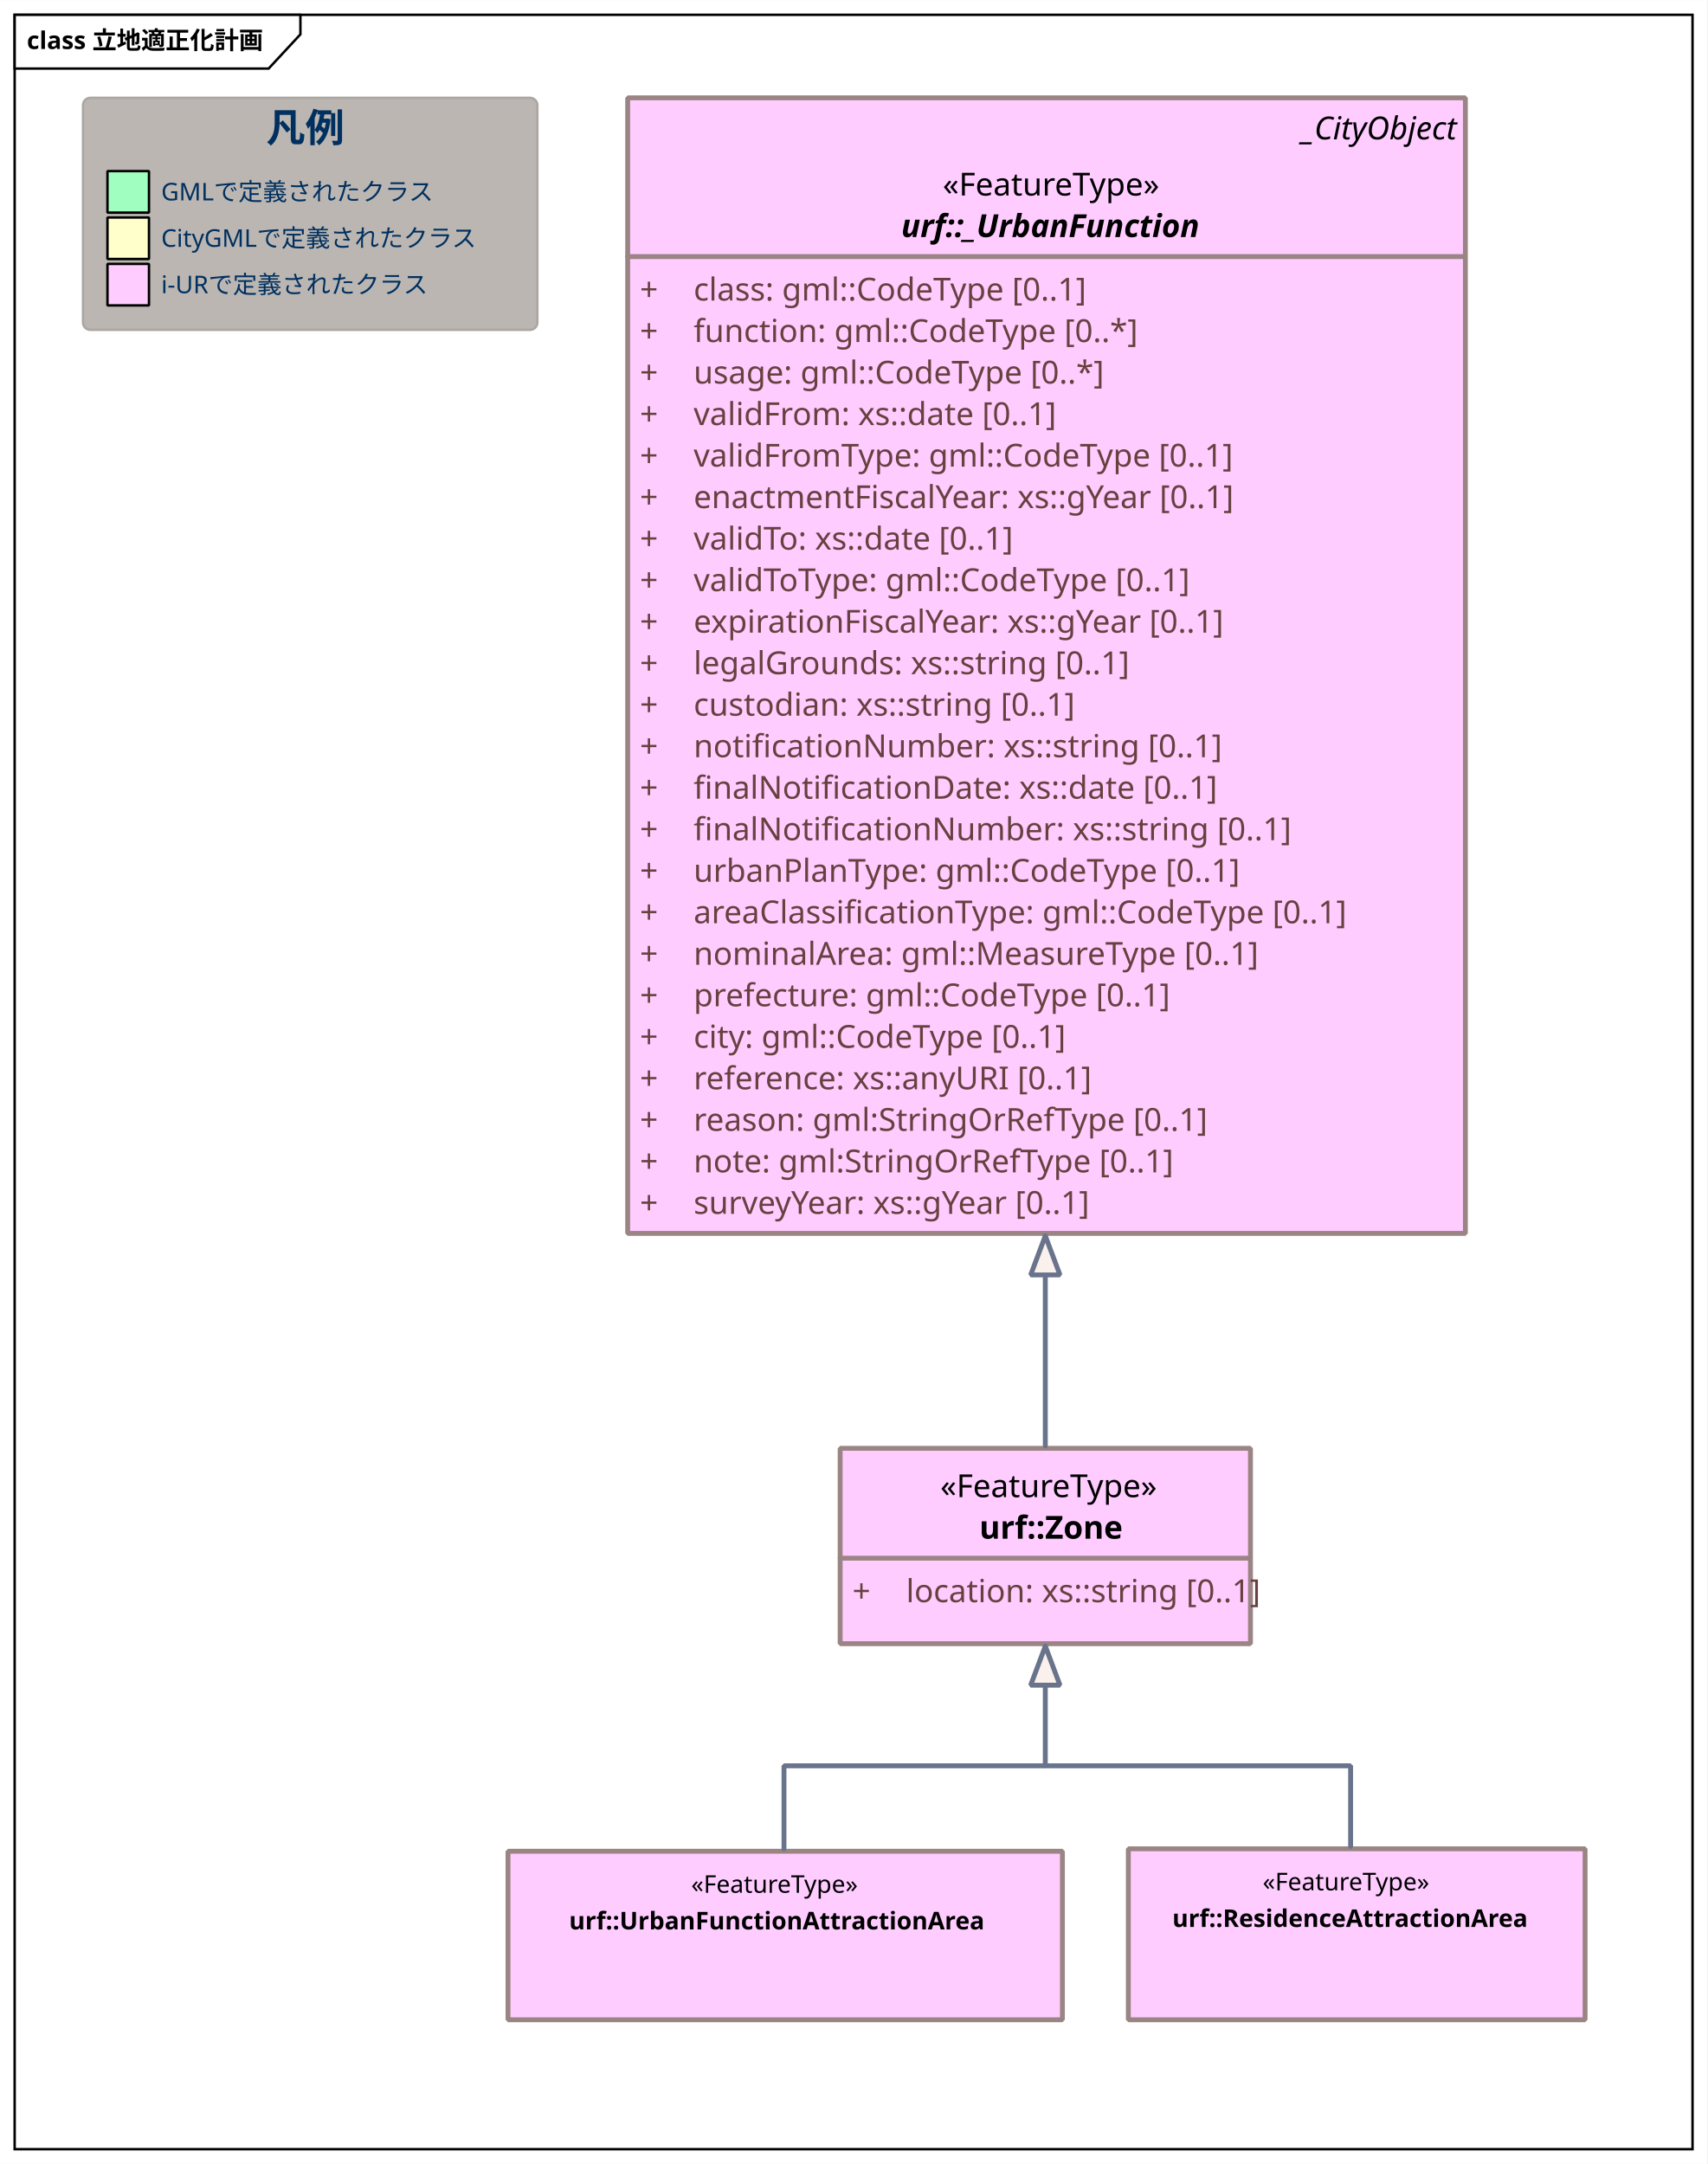
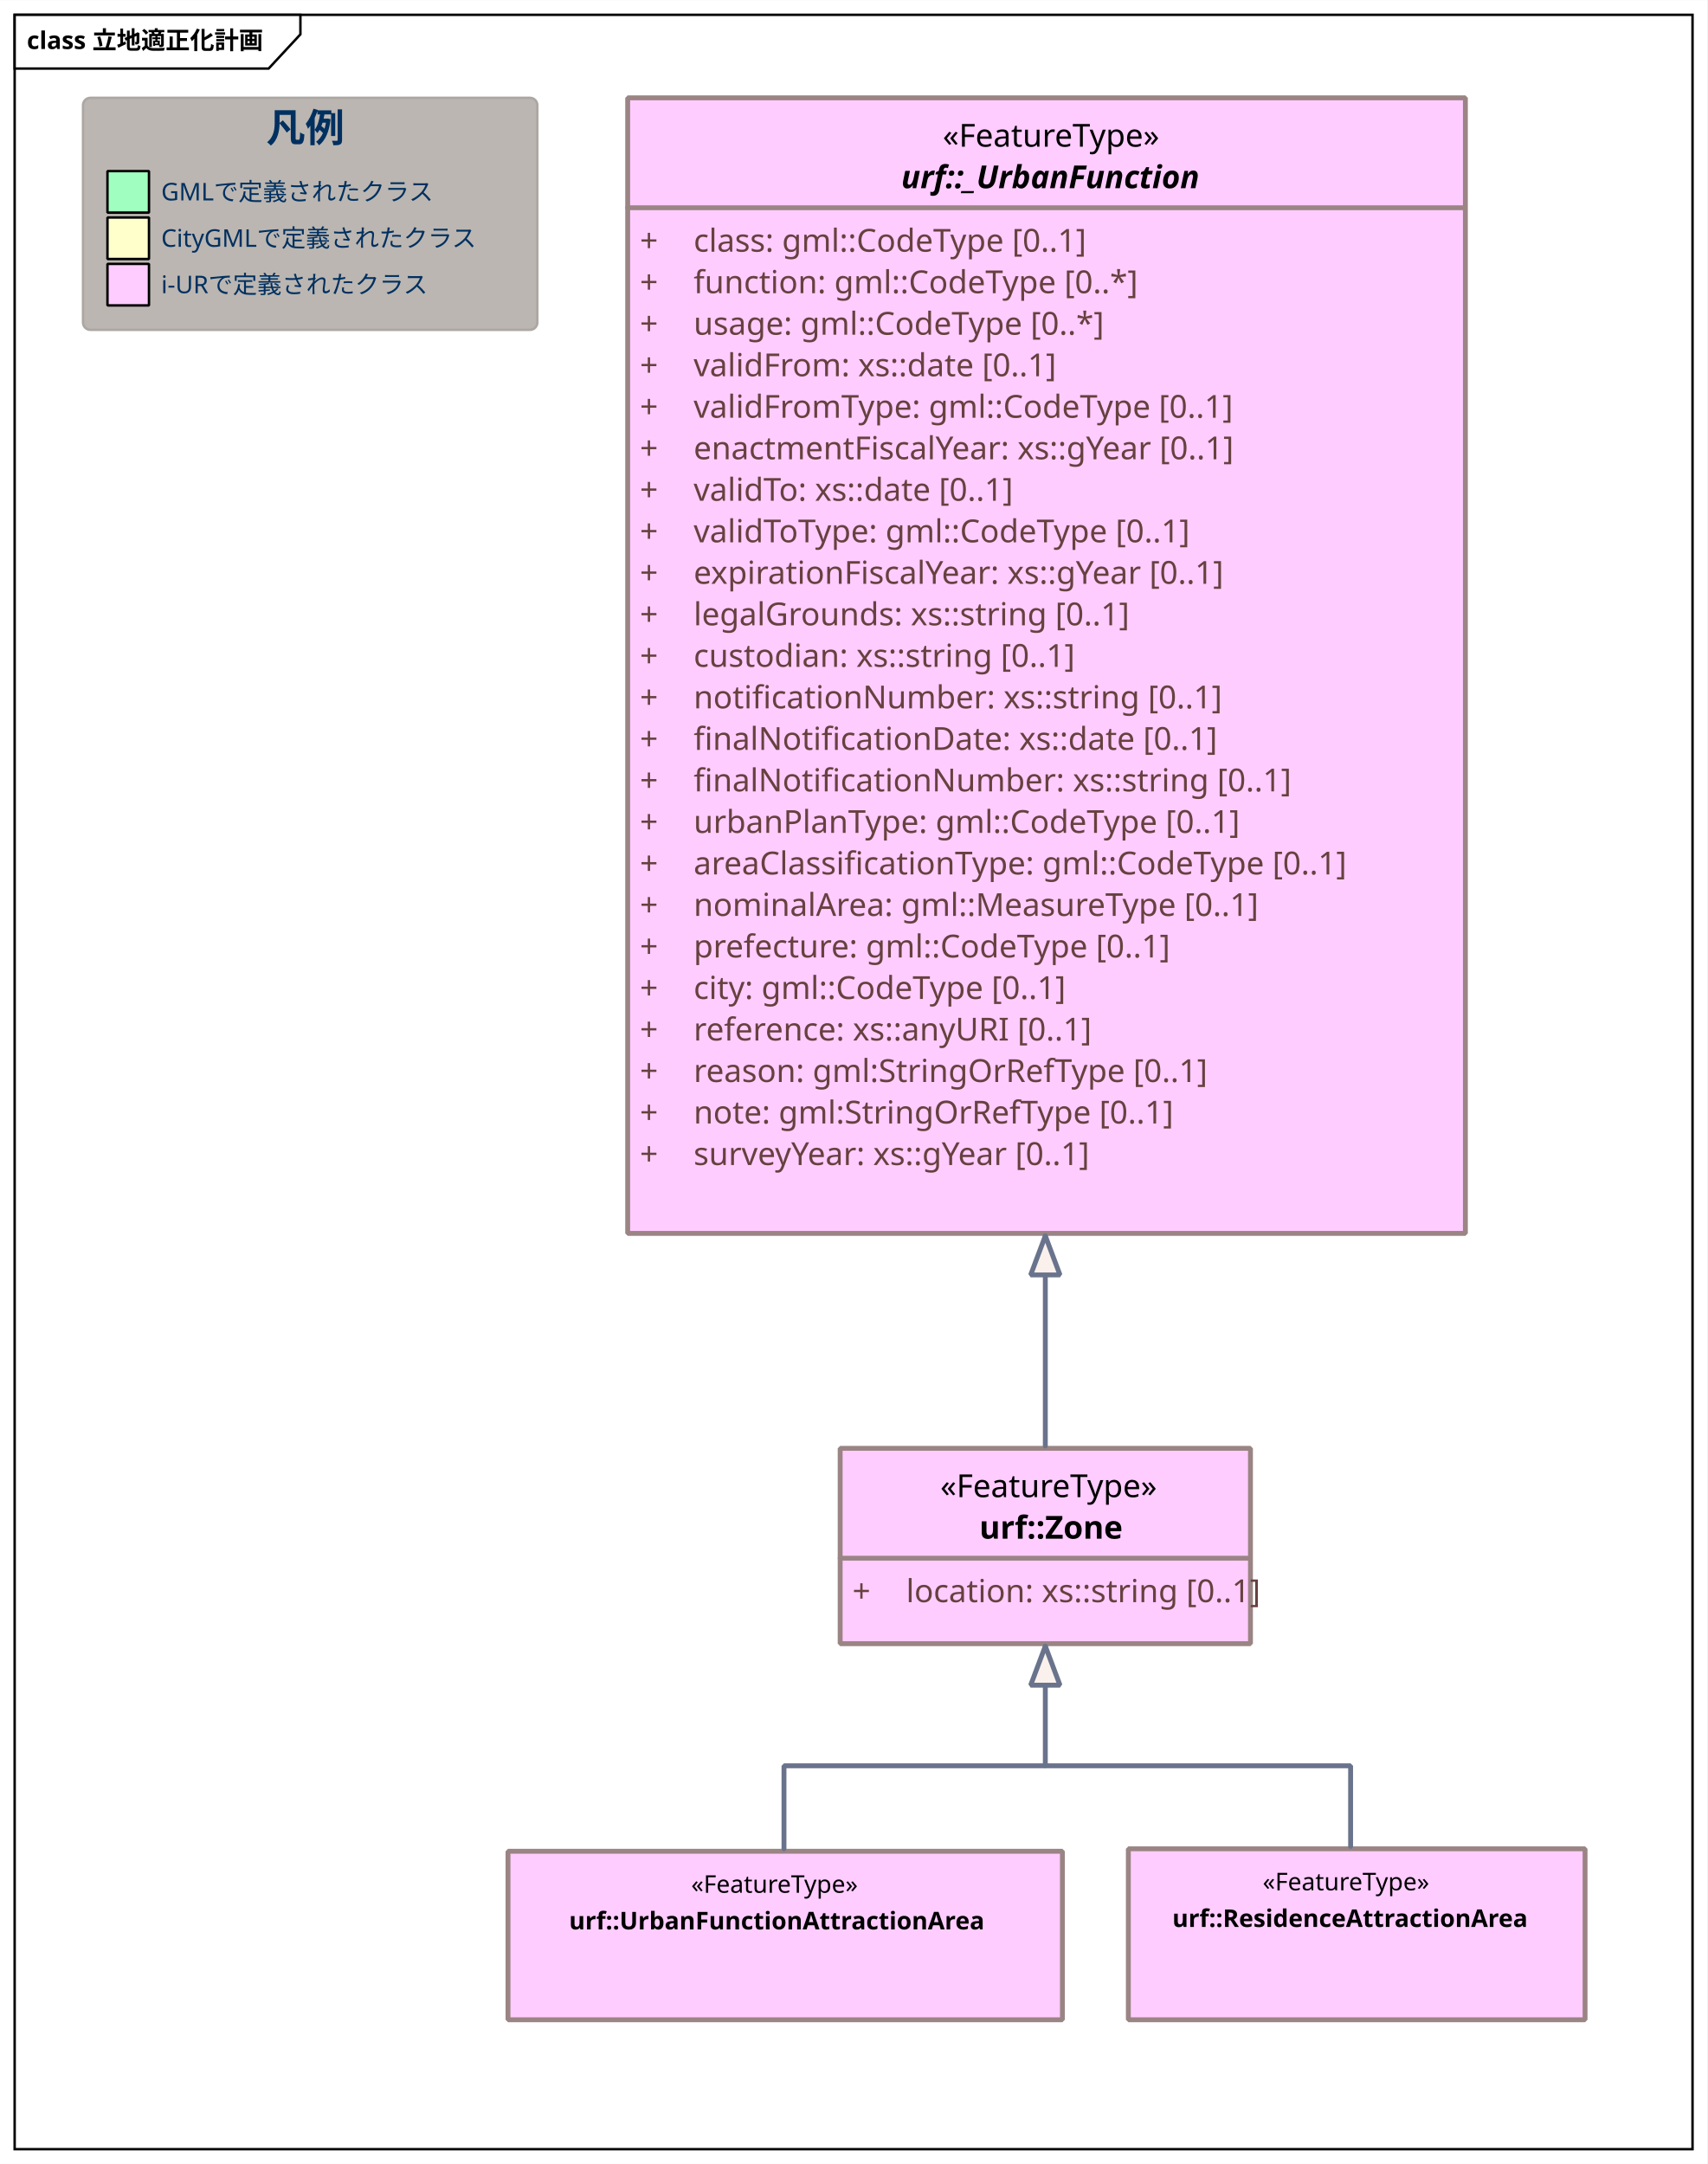
<svg xmlns="http://www.w3.org/2000/svg" width="18.49cm" height="23.44cm" viewBox="0 0 699 886">
  <g style="fill:#FFFFFF;fill-opacity:1.00;">
    <rect x="0" y="0" width="699" height="886" shape-rendering="auto" />
  </g>
  <g style="stroke-width:1;stroke-linecap:square;stroke-linejoin:miter; fill:#000000;fill-opacity:0.00; stroke:#000000; stroke-opacity:1.00">
    <path d="M 6 6 L 6 880 L 693 880 L 693 6 L 6 6" shape-rendering="auto" />
  </g>
  <g style="stroke-width:1;stroke-linecap:square;stroke-linejoin:miter; fill:#FFFFFF;fill-opacity:1.00; stroke:#000000; stroke-opacity:1.00">
    <polygon points="6 28 110 28 123 14 123 6 6 6 6 28" shape-rendering="auto" style="fill-rule:evenodd;" />
  </g>
  <g style="stroke-width:1;stroke-linecap:square;stroke-linejoin:miter; fill:#000000;fill-opacity:1.00; stroke:#000000; stroke-opacity:0.00">
    <text x="11.00" y="20.00" textLength="97" style="font-family:メイリオ; font-weight:700; font-style:normal; font-size:10px; fill:#000000;fill-opacity:1.00; stroke:#000000; stroke-opacity:0.00 stroke-width:0; white-space: pre;" xml:space="preserve" transform="rotate(-0.00 11.00 20.00)">class 立地適正化計画</text>
  </g>
  <g style="stroke-width:2;stroke-linecap:round;stroke-linejoin:bevel; fill:#FFCCFF;fill-opacity:1.00; stroke:#9A8484; stroke-opacity:1.00">
    <rect x="257" y="40" width="343" height="465" rx="0.00" shape-rendering="auto" />
  </g>
  <g style="stroke-width:1;stroke-linecap:round;stroke-linejoin:bevel; fill:#000000;fill-opacity:1.00; stroke:#000000; stroke-opacity:0.00">
-     <text x="533.00" y="57.00" textLength="64" style="font-family:Yu Gothic UI; font-weight:400; font-style:italic; font-size:13px; fill:#000000;fill-opacity:1.00; stroke:#000000; stroke-opacity:0.00 stroke-width:0; white-space: pre;" xml:space="preserve" transform="rotate(-0.00 533.00 57.00)">_CityObject</text>
-     <text x="386.00" y="80.00" textLength="85" style="font-family:Yu Gothic UI; font-weight:400; font-style:normal; font-size:13px; fill:#000000;fill-opacity:1.00; stroke:#000000; stroke-opacity:0.00 stroke-width:0; white-space: pre;" xml:space="preserve" transform="rotate(-0.00 386.00 80.00)">«FeatureType»</text>
-     <text x="369.00" y="97.00" textLength="118" style="font-family:Yu Gothic UI; font-weight:700; font-style:italic; font-size:13px; fill:#000000;fill-opacity:1.00; stroke:#000000; stroke-opacity:0.00 stroke-width:0; white-space: pre;" xml:space="preserve" transform="rotate(-0.00 369.00 97.00)">urf::_UrbanFunction</text>
+     <text x="386.00" y="60.00" textLength="85" style="font-family:Yu Gothic UI; font-weight:400; font-style:normal; font-size:13px; fill:#000000;fill-opacity:1.00; stroke:#000000; stroke-opacity:0.00 stroke-width:0; white-space: pre;" xml:space="preserve" transform="rotate(-0.00 386.00 60.00)">«FeatureType»</text>
+     <text x="369.00" y="77.00" textLength="118" style="font-family:Yu Gothic UI; font-weight:700; font-style:italic; font-size:13px; fill:#000000;fill-opacity:1.00; stroke:#000000; stroke-opacity:0.00 stroke-width:0; white-space: pre;" xml:space="preserve" transform="rotate(-0.00 369.00 77.00)">urf::_UrbanFunction</text>
  </g>
  <g style="stroke-width:2;stroke-linecap:round;stroke-linejoin:bevel; fill:#000000;fill-opacity:0.00; stroke:#9A8484; stroke-opacity:1.00">
-     <path d="M 257 105 L 599 105" shape-rendering="auto" />
+     <path d="M 257 85 L 599 85" shape-rendering="auto" />
  </g>
  <g style="stroke-width:1;stroke-linecap:round;stroke-linejoin:bevel; fill:#66413F;fill-opacity:1.00; stroke:#000000; stroke-opacity:0.00">
-     <text x="262.00" y="123.00" textLength="13" style="font-family:Yu Gothic UI; font-weight:400; font-style:normal; font-size:13px; fill:#66413F;fill-opacity:1.00; stroke:#000000; stroke-opacity:0.00 stroke-width:0; white-space: pre;" xml:space="preserve" transform="rotate(-0.00 262.00 123.00)">+ </text>
-     <text x="284.00" y="123.00" textLength="154" style="font-family:Yu Gothic UI; font-weight:400; font-style:normal; font-size:13px; fill:#66413F;fill-opacity:1.00; stroke:#000000; stroke-opacity:0.00 stroke-width:0; white-space: pre;" xml:space="preserve" transform="rotate(-0.00 284.00 123.00)">class: gml::CodeType [0..1]</text>
-     <text x="262.00" y="140.00" textLength="13" style="font-family:Yu Gothic UI; font-weight:400; font-style:normal; font-size:13px; fill:#66413F;fill-opacity:1.00; stroke:#000000; stroke-opacity:0.00 stroke-width:0; white-space: pre;" xml:space="preserve" transform="rotate(-0.00 262.00 140.00)">+ </text>
-     <text x="284.00" y="140.00" textLength="170" style="font-family:Yu Gothic UI; font-weight:400; font-style:normal; font-size:13px; fill:#66413F;fill-opacity:1.00; stroke:#000000; stroke-opacity:0.00 stroke-width:0; white-space: pre;" xml:space="preserve" transform="rotate(-0.00 284.00 140.00)">function: gml::CodeType [0..*]</text>
-     <text x="262.00" y="157.00" textLength="13" style="font-family:Yu Gothic UI; font-weight:400; font-style:normal; font-size:13px; fill:#66413F;fill-opacity:1.00; stroke:#000000; stroke-opacity:0.00 stroke-width:0; white-space: pre;" xml:space="preserve" transform="rotate(-0.00 262.00 157.00)">+ </text>
-     <text x="284.00" y="157.00" textLength="159" style="font-family:Yu Gothic UI; font-weight:400; font-style:normal; font-size:13px; fill:#66413F;fill-opacity:1.00; stroke:#000000; stroke-opacity:0.00 stroke-width:0; white-space: pre;" xml:space="preserve" transform="rotate(-0.00 284.00 157.00)">usage: gml::CodeType [0..*]</text>
-     <text x="262.00" y="174.00" textLength="13" style="font-family:Yu Gothic UI; font-weight:400; font-style:normal; font-size:13px; fill:#66413F;fill-opacity:1.00; stroke:#000000; stroke-opacity:0.00 stroke-width:0; white-space: pre;" xml:space="preserve" transform="rotate(-0.00 262.00 174.00)">+ </text>
-     <text x="284.00" y="174.00" textLength="140" style="font-family:Yu Gothic UI; font-weight:400; font-style:normal; font-size:13px; fill:#66413F;fill-opacity:1.00; stroke:#000000; stroke-opacity:0.00 stroke-width:0; white-space: pre;" xml:space="preserve" transform="rotate(-0.00 284.00 174.00)">validFrom: xs::date [0..1]</text>
-     <text x="262.00" y="191.00" textLength="13" style="font-family:Yu Gothic UI; font-weight:400; font-style:normal; font-size:13px; fill:#66413F;fill-opacity:1.00; stroke:#000000; stroke-opacity:0.00 stroke-width:0; white-space: pre;" xml:space="preserve" transform="rotate(-0.00 262.00 191.00)">+ </text>
-     <text x="284.00" y="191.00" textLength="211" style="font-family:Yu Gothic UI; font-weight:400; font-style:normal; font-size:13px; fill:#66413F;fill-opacity:1.00; stroke:#000000; stroke-opacity:0.00 stroke-width:0; white-space: pre;" xml:space="preserve" transform="rotate(-0.00 284.00 191.00)">validFromType: gml::CodeType [0..1]</text>
-     <text x="262.00" y="208.00" textLength="13" style="font-family:Yu Gothic UI; font-weight:400; font-style:normal; font-size:13px; fill:#66413F;fill-opacity:1.00; stroke:#000000; stroke-opacity:0.00 stroke-width:0; white-space: pre;" xml:space="preserve" transform="rotate(-0.00 262.00 208.00)">+ </text>
-     <text x="284.00" y="208.00" textLength="208" style="font-family:Yu Gothic UI; font-weight:400; font-style:normal; font-size:13px; fill:#66413F;fill-opacity:1.00; stroke:#000000; stroke-opacity:0.00 stroke-width:0; white-space: pre;" xml:space="preserve" transform="rotate(-0.00 284.00 208.00)">enactmentFiscalYear: xs::gYear [0..1]</text>
-     <text x="262.00" y="225.00" textLength="13" style="font-family:Yu Gothic UI; font-weight:400; font-style:normal; font-size:13px; fill:#66413F;fill-opacity:1.00; stroke:#000000; stroke-opacity:0.00 stroke-width:0; white-space: pre;" xml:space="preserve" transform="rotate(-0.00 262.00 225.00)">+ </text>
-     <text x="284.00" y="225.00" textLength="125" style="font-family:Yu Gothic UI; font-weight:400; font-style:normal; font-size:13px; fill:#66413F;fill-opacity:1.00; stroke:#000000; stroke-opacity:0.00 stroke-width:0; white-space: pre;" xml:space="preserve" transform="rotate(-0.00 284.00 225.00)">validTo: xs::date [0..1]</text>
-     <text x="262.00" y="242.00" textLength="13" style="font-family:Yu Gothic UI; font-weight:400; font-style:normal; font-size:13px; fill:#66413F;fill-opacity:1.00; stroke:#000000; stroke-opacity:0.00 stroke-width:0; white-space: pre;" xml:space="preserve" transform="rotate(-0.00 262.00 242.00)">+ </text>
-     <text x="284.00" y="242.00" textLength="196" style="font-family:Yu Gothic UI; font-weight:400; font-style:normal; font-size:13px; fill:#66413F;fill-opacity:1.00; stroke:#000000; stroke-opacity:0.00 stroke-width:0; white-space: pre;" xml:space="preserve" transform="rotate(-0.00 284.00 242.00)">validToType: gml::CodeType [0..1]</text>
-     <text x="262.00" y="259.00" textLength="13" style="font-family:Yu Gothic UI; font-weight:400; font-style:normal; font-size:13px; fill:#66413F;fill-opacity:1.00; stroke:#000000; stroke-opacity:0.00 stroke-width:0; white-space: pre;" xml:space="preserve" transform="rotate(-0.00 262.00 259.00)">+ </text>
-     <text x="284.00" y="259.00" textLength="206" style="font-family:Yu Gothic UI; font-weight:400; font-style:normal; font-size:13px; fill:#66413F;fill-opacity:1.00; stroke:#000000; stroke-opacity:0.00 stroke-width:0; white-space: pre;" xml:space="preserve" transform="rotate(-0.00 284.00 259.00)">expirationFiscalYear: xs::gYear [0..1]</text>
-     <text x="262.00" y="276.00" textLength="13" style="font-family:Yu Gothic UI; font-weight:400; font-style:normal; font-size:13px; fill:#66413F;fill-opacity:1.00; stroke:#000000; stroke-opacity:0.00 stroke-width:0; white-space: pre;" xml:space="preserve" transform="rotate(-0.00 262.00 276.00)">+ </text>
-     <text x="284.00" y="276.00" textLength="168" style="font-family:Yu Gothic UI; font-weight:400; font-style:normal; font-size:13px; fill:#66413F;fill-opacity:1.00; stroke:#000000; stroke-opacity:0.00 stroke-width:0; white-space: pre;" xml:space="preserve" transform="rotate(-0.00 284.00 276.00)">legalGrounds: xs::string [0..1]</text>
-     <text x="262.00" y="293.00" textLength="13" style="font-family:Yu Gothic UI; font-weight:400; font-style:normal; font-size:13px; fill:#66413F;fill-opacity:1.00; stroke:#000000; stroke-opacity:0.00 stroke-width:0; white-space: pre;" xml:space="preserve" transform="rotate(-0.00 262.00 293.00)">+ </text>
-     <text x="284.00" y="293.00" textLength="146" style="font-family:Yu Gothic UI; font-weight:400; font-style:normal; font-size:13px; fill:#66413F;fill-opacity:1.00; stroke:#000000; stroke-opacity:0.00 stroke-width:0; white-space: pre;" xml:space="preserve" transform="rotate(-0.00 284.00 293.00)">custodian: xs::string [0..1]</text>
-     <text x="262.00" y="310.00" textLength="13" style="font-family:Yu Gothic UI; font-weight:400; font-style:normal; font-size:13px; fill:#66413F;fill-opacity:1.00; stroke:#000000; stroke-opacity:0.00 stroke-width:0; white-space: pre;" xml:space="preserve" transform="rotate(-0.00 262.00 310.00)">+ </text>
-     <text x="284.00" y="310.00" textLength="202" style="font-family:Yu Gothic UI; font-weight:400; font-style:normal; font-size:13px; fill:#66413F;fill-opacity:1.00; stroke:#000000; stroke-opacity:0.00 stroke-width:0; white-space: pre;" xml:space="preserve" transform="rotate(-0.00 284.00 310.00)">notificationNumber: xs::string [0..1]</text>
-     <text x="262.00" y="327.00" textLength="13" style="font-family:Yu Gothic UI; font-weight:400; font-style:normal; font-size:13px; fill:#66413F;fill-opacity:1.00; stroke:#000000; stroke-opacity:0.00 stroke-width:0; white-space: pre;" xml:space="preserve" transform="rotate(-0.00 262.00 327.00)">+ </text>
-     <text x="284.00" y="327.00" textLength="201" style="font-family:Yu Gothic UI; font-weight:400; font-style:normal; font-size:13px; fill:#66413F;fill-opacity:1.00; stroke:#000000; stroke-opacity:0.00 stroke-width:0; white-space: pre;" xml:space="preserve" transform="rotate(-0.00 284.00 327.00)">finalNotificationDate: xs::date [0..1]</text>
-     <text x="262.00" y="344.00" textLength="13" style="font-family:Yu Gothic UI; font-weight:400; font-style:normal; font-size:13px; fill:#66413F;fill-opacity:1.00; stroke:#000000; stroke-opacity:0.00 stroke-width:0; white-space: pre;" xml:space="preserve" transform="rotate(-0.00 262.00 344.00)">+ </text>
-     <text x="284.00" y="344.00" textLength="229" style="font-family:Yu Gothic UI; font-weight:400; font-style:normal; font-size:13px; fill:#66413F;fill-opacity:1.00; stroke:#000000; stroke-opacity:0.00 stroke-width:0; white-space: pre;" xml:space="preserve" transform="rotate(-0.00 284.00 344.00)">finalNotificationNumber: xs::string [0..1]</text>
-     <text x="262.00" y="361.00" textLength="13" style="font-family:Yu Gothic UI; font-weight:400; font-style:normal; font-size:13px; fill:#66413F;fill-opacity:1.00; stroke:#000000; stroke-opacity:0.00 stroke-width:0; white-space: pre;" xml:space="preserve" transform="rotate(-0.00 262.00 361.00)">+ </text>
-     <text x="284.00" y="361.00" textLength="212" style="font-family:Yu Gothic UI; font-weight:400; font-style:normal; font-size:13px; fill:#66413F;fill-opacity:1.00; stroke:#000000; stroke-opacity:0.00 stroke-width:0; white-space: pre;" xml:space="preserve" transform="rotate(-0.00 284.00 361.00)">urbanPlanType: gml::CodeType [0..1]</text>
-     <text x="262.00" y="378.00" textLength="13" style="font-family:Yu Gothic UI; font-weight:400; font-style:normal; font-size:13px; fill:#66413F;fill-opacity:1.00; stroke:#000000; stroke-opacity:0.00 stroke-width:0; white-space: pre;" xml:space="preserve" transform="rotate(-0.00 262.00 378.00)">+ </text>
-     <text x="284.00" y="378.00" textLength="255" style="font-family:Yu Gothic UI; font-weight:400; font-style:normal; font-size:13px; fill:#66413F;fill-opacity:1.00; stroke:#000000; stroke-opacity:0.00 stroke-width:0; white-space: pre;" xml:space="preserve" transform="rotate(-0.00 284.00 378.00)">areaClassificationType: gml::CodeType [0..1]</text>
-     <text x="262.00" y="395.00" textLength="13" style="font-family:Yu Gothic UI; font-weight:400; font-style:normal; font-size:13px; fill:#66413F;fill-opacity:1.00; stroke:#000000; stroke-opacity:0.00 stroke-width:0; white-space: pre;" xml:space="preserve" transform="rotate(-0.00 262.00 395.00)">+ </text>
-     <text x="284.00" y="395.00" textLength="219" style="font-family:Yu Gothic UI; font-weight:400; font-style:normal; font-size:13px; fill:#66413F;fill-opacity:1.00; stroke:#000000; stroke-opacity:0.00 stroke-width:0; white-space: pre;" xml:space="preserve" transform="rotate(-0.00 284.00 395.00)">nominalArea: gml::MeasureType [0..1]</text>
-     <text x="262.00" y="412.00" textLength="13" style="font-family:Yu Gothic UI; font-weight:400; font-style:normal; font-size:13px; fill:#66413F;fill-opacity:1.00; stroke:#000000; stroke-opacity:0.00 stroke-width:0; white-space: pre;" xml:space="preserve" transform="rotate(-0.00 262.00 412.00)">+ </text>
-     <text x="284.00" y="412.00" textLength="186" style="font-family:Yu Gothic UI; font-weight:400; font-style:normal; font-size:13px; fill:#66413F;fill-opacity:1.00; stroke:#000000; stroke-opacity:0.00 stroke-width:0; white-space: pre;" xml:space="preserve" transform="rotate(-0.00 284.00 412.00)">prefecture: gml::CodeType [0..1]</text>
-     <text x="262.00" y="429.00" textLength="13" style="font-family:Yu Gothic UI; font-weight:400; font-style:normal; font-size:13px; fill:#66413F;fill-opacity:1.00; stroke:#000000; stroke-opacity:0.00 stroke-width:0; white-space: pre;" xml:space="preserve" transform="rotate(-0.00 262.00 429.00)">+ </text>
-     <text x="284.00" y="429.00" textLength="145" style="font-family:Yu Gothic UI; font-weight:400; font-style:normal; font-size:13px; fill:#66413F;fill-opacity:1.00; stroke:#000000; stroke-opacity:0.00 stroke-width:0; white-space: pre;" xml:space="preserve" transform="rotate(-0.00 284.00 429.00)">city: gml::CodeType [0..1]</text>
-     <text x="262.00" y="446.00" textLength="13" style="font-family:Yu Gothic UI; font-weight:400; font-style:normal; font-size:13px; fill:#66413F;fill-opacity:1.00; stroke:#000000; stroke-opacity:0.00 stroke-width:0; white-space: pre;" xml:space="preserve" transform="rotate(-0.00 262.00 446.00)">+ </text>
-     <text x="284.00" y="446.00" textLength="152" style="font-family:Yu Gothic UI; font-weight:400; font-style:normal; font-size:13px; fill:#66413F;fill-opacity:1.00; stroke:#000000; stroke-opacity:0.00 stroke-width:0; white-space: pre;" xml:space="preserve" transform="rotate(-0.00 284.00 446.00)">reference: xs::anyURI [0..1]</text>
-     <text x="262.00" y="463.00" textLength="13" style="font-family:Yu Gothic UI; font-weight:400; font-style:normal; font-size:13px; fill:#66413F;fill-opacity:1.00; stroke:#000000; stroke-opacity:0.00 stroke-width:0; white-space: pre;" xml:space="preserve" transform="rotate(-0.00 262.00 463.00)">+ </text>
-     <text x="284.00" y="463.00" textLength="200" style="font-family:Yu Gothic UI; font-weight:400; font-style:normal; font-size:13px; fill:#66413F;fill-opacity:1.00; stroke:#000000; stroke-opacity:0.00 stroke-width:0; white-space: pre;" xml:space="preserve" transform="rotate(-0.00 284.00 463.00)">reason: gml:StringOrRefType [0..1]</text>
-     <text x="262.00" y="480.00" textLength="13" style="font-family:Yu Gothic UI; font-weight:400; font-style:normal; font-size:13px; fill:#66413F;fill-opacity:1.00; stroke:#000000; stroke-opacity:0.00 stroke-width:0; white-space: pre;" xml:space="preserve" transform="rotate(-0.00 262.00 480.00)">+ </text>
-     <text x="284.00" y="480.00" textLength="186" style="font-family:Yu Gothic UI; font-weight:400; font-style:normal; font-size:13px; fill:#66413F;fill-opacity:1.00; stroke:#000000; stroke-opacity:0.00 stroke-width:0; white-space: pre;" xml:space="preserve" transform="rotate(-0.00 284.00 480.00)">note: gml:StringOrRefType [0..1]</text>
-     <text x="262.00" y="497.00" textLength="13" style="font-family:Yu Gothic UI; font-weight:400; font-style:normal; font-size:13px; fill:#66413F;fill-opacity:1.00; stroke:#000000; stroke-opacity:0.00 stroke-width:0; white-space: pre;" xml:space="preserve" transform="rotate(-0.00 262.00 497.00)">+ </text>
-     <text x="284.00" y="497.00" textLength="154" style="font-family:Yu Gothic UI; font-weight:400; font-style:normal; font-size:13px; fill:#66413F;fill-opacity:1.00; stroke:#000000; stroke-opacity:0.00 stroke-width:0; white-space: pre;" xml:space="preserve" transform="rotate(-0.00 284.00 497.00)">surveyYear: xs::gYear [0..1]</text>
+     <text x="262.00" y="103.00" textLength="13" style="font-family:Yu Gothic UI; font-weight:400; font-style:normal; font-size:13px; fill:#66413F;fill-opacity:1.00; stroke:#000000; stroke-opacity:0.00 stroke-width:0; white-space: pre;" xml:space="preserve" transform="rotate(-0.00 262.00 103.00)">+ </text>
+     <text x="284.00" y="103.00" textLength="154" style="font-family:Yu Gothic UI; font-weight:400; font-style:normal; font-size:13px; fill:#66413F;fill-opacity:1.00; stroke:#000000; stroke-opacity:0.00 stroke-width:0; white-space: pre;" xml:space="preserve" transform="rotate(-0.00 284.00 103.00)">class: gml::CodeType [0..1]</text>
+     <text x="262.00" y="120.00" textLength="13" style="font-family:Yu Gothic UI; font-weight:400; font-style:normal; font-size:13px; fill:#66413F;fill-opacity:1.00; stroke:#000000; stroke-opacity:0.00 stroke-width:0; white-space: pre;" xml:space="preserve" transform="rotate(-0.00 262.00 120.00)">+ </text>
+     <text x="284.00" y="120.00" textLength="170" style="font-family:Yu Gothic UI; font-weight:400; font-style:normal; font-size:13px; fill:#66413F;fill-opacity:1.00; stroke:#000000; stroke-opacity:0.00 stroke-width:0; white-space: pre;" xml:space="preserve" transform="rotate(-0.00 284.00 120.00)">function: gml::CodeType [0..*]</text>
+     <text x="262.00" y="137.00" textLength="13" style="font-family:Yu Gothic UI; font-weight:400; font-style:normal; font-size:13px; fill:#66413F;fill-opacity:1.00; stroke:#000000; stroke-opacity:0.00 stroke-width:0; white-space: pre;" xml:space="preserve" transform="rotate(-0.00 262.00 137.00)">+ </text>
+     <text x="284.00" y="137.00" textLength="159" style="font-family:Yu Gothic UI; font-weight:400; font-style:normal; font-size:13px; fill:#66413F;fill-opacity:1.00; stroke:#000000; stroke-opacity:0.00 stroke-width:0; white-space: pre;" xml:space="preserve" transform="rotate(-0.00 284.00 137.00)">usage: gml::CodeType [0..*]</text>
+     <text x="262.00" y="154.00" textLength="13" style="font-family:Yu Gothic UI; font-weight:400; font-style:normal; font-size:13px; fill:#66413F;fill-opacity:1.00; stroke:#000000; stroke-opacity:0.00 stroke-width:0; white-space: pre;" xml:space="preserve" transform="rotate(-0.00 262.00 154.00)">+ </text>
+     <text x="284.00" y="154.00" textLength="140" style="font-family:Yu Gothic UI; font-weight:400; font-style:normal; font-size:13px; fill:#66413F;fill-opacity:1.00; stroke:#000000; stroke-opacity:0.00 stroke-width:0; white-space: pre;" xml:space="preserve" transform="rotate(-0.00 284.00 154.00)">validFrom: xs::date [0..1]</text>
+     <text x="262.00" y="171.00" textLength="13" style="font-family:Yu Gothic UI; font-weight:400; font-style:normal; font-size:13px; fill:#66413F;fill-opacity:1.00; stroke:#000000; stroke-opacity:0.00 stroke-width:0; white-space: pre;" xml:space="preserve" transform="rotate(-0.00 262.00 171.00)">+ </text>
+     <text x="284.00" y="171.00" textLength="211" style="font-family:Yu Gothic UI; font-weight:400; font-style:normal; font-size:13px; fill:#66413F;fill-opacity:1.00; stroke:#000000; stroke-opacity:0.00 stroke-width:0; white-space: pre;" xml:space="preserve" transform="rotate(-0.00 284.00 171.00)">validFromType: gml::CodeType [0..1]</text>
+     <text x="262.00" y="188.00" textLength="13" style="font-family:Yu Gothic UI; font-weight:400; font-style:normal; font-size:13px; fill:#66413F;fill-opacity:1.00; stroke:#000000; stroke-opacity:0.00 stroke-width:0; white-space: pre;" xml:space="preserve" transform="rotate(-0.00 262.00 188.00)">+ </text>
+     <text x="284.00" y="188.00" textLength="208" style="font-family:Yu Gothic UI; font-weight:400; font-style:normal; font-size:13px; fill:#66413F;fill-opacity:1.00; stroke:#000000; stroke-opacity:0.00 stroke-width:0; white-space: pre;" xml:space="preserve" transform="rotate(-0.00 284.00 188.00)">enactmentFiscalYear: xs::gYear [0..1]</text>
+     <text x="262.00" y="205.00" textLength="13" style="font-family:Yu Gothic UI; font-weight:400; font-style:normal; font-size:13px; fill:#66413F;fill-opacity:1.00; stroke:#000000; stroke-opacity:0.00 stroke-width:0; white-space: pre;" xml:space="preserve" transform="rotate(-0.00 262.00 205.00)">+ </text>
+     <text x="284.00" y="205.00" textLength="125" style="font-family:Yu Gothic UI; font-weight:400; font-style:normal; font-size:13px; fill:#66413F;fill-opacity:1.00; stroke:#000000; stroke-opacity:0.00 stroke-width:0; white-space: pre;" xml:space="preserve" transform="rotate(-0.00 284.00 205.00)">validTo: xs::date [0..1]</text>
+     <text x="262.00" y="222.00" textLength="13" style="font-family:Yu Gothic UI; font-weight:400; font-style:normal; font-size:13px; fill:#66413F;fill-opacity:1.00; stroke:#000000; stroke-opacity:0.00 stroke-width:0; white-space: pre;" xml:space="preserve" transform="rotate(-0.00 262.00 222.00)">+ </text>
+     <text x="284.00" y="222.00" textLength="196" style="font-family:Yu Gothic UI; font-weight:400; font-style:normal; font-size:13px; fill:#66413F;fill-opacity:1.00; stroke:#000000; stroke-opacity:0.00 stroke-width:0; white-space: pre;" xml:space="preserve" transform="rotate(-0.00 284.00 222.00)">validToType: gml::CodeType [0..1]</text>
+     <text x="262.00" y="239.00" textLength="13" style="font-family:Yu Gothic UI; font-weight:400; font-style:normal; font-size:13px; fill:#66413F;fill-opacity:1.00; stroke:#000000; stroke-opacity:0.00 stroke-width:0; white-space: pre;" xml:space="preserve" transform="rotate(-0.00 262.00 239.00)">+ </text>
+     <text x="284.00" y="239.00" textLength="206" style="font-family:Yu Gothic UI; font-weight:400; font-style:normal; font-size:13px; fill:#66413F;fill-opacity:1.00; stroke:#000000; stroke-opacity:0.00 stroke-width:0; white-space: pre;" xml:space="preserve" transform="rotate(-0.00 284.00 239.00)">expirationFiscalYear: xs::gYear [0..1]</text>
+     <text x="262.00" y="256.00" textLength="13" style="font-family:Yu Gothic UI; font-weight:400; font-style:normal; font-size:13px; fill:#66413F;fill-opacity:1.00; stroke:#000000; stroke-opacity:0.00 stroke-width:0; white-space: pre;" xml:space="preserve" transform="rotate(-0.00 262.00 256.00)">+ </text>
+     <text x="284.00" y="256.00" textLength="168" style="font-family:Yu Gothic UI; font-weight:400; font-style:normal; font-size:13px; fill:#66413F;fill-opacity:1.00; stroke:#000000; stroke-opacity:0.00 stroke-width:0; white-space: pre;" xml:space="preserve" transform="rotate(-0.00 284.00 256.00)">legalGrounds: xs::string [0..1]</text>
+     <text x="262.00" y="273.00" textLength="13" style="font-family:Yu Gothic UI; font-weight:400; font-style:normal; font-size:13px; fill:#66413F;fill-opacity:1.00; stroke:#000000; stroke-opacity:0.00 stroke-width:0; white-space: pre;" xml:space="preserve" transform="rotate(-0.00 262.00 273.00)">+ </text>
+     <text x="284.00" y="273.00" textLength="146" style="font-family:Yu Gothic UI; font-weight:400; font-style:normal; font-size:13px; fill:#66413F;fill-opacity:1.00; stroke:#000000; stroke-opacity:0.00 stroke-width:0; white-space: pre;" xml:space="preserve" transform="rotate(-0.00 284.00 273.00)">custodian: xs::string [0..1]</text>
+     <text x="262.00" y="290.00" textLength="13" style="font-family:Yu Gothic UI; font-weight:400; font-style:normal; font-size:13px; fill:#66413F;fill-opacity:1.00; stroke:#000000; stroke-opacity:0.00 stroke-width:0; white-space: pre;" xml:space="preserve" transform="rotate(-0.00 262.00 290.00)">+ </text>
+     <text x="284.00" y="290.00" textLength="202" style="font-family:Yu Gothic UI; font-weight:400; font-style:normal; font-size:13px; fill:#66413F;fill-opacity:1.00; stroke:#000000; stroke-opacity:0.00 stroke-width:0; white-space: pre;" xml:space="preserve" transform="rotate(-0.00 284.00 290.00)">notificationNumber: xs::string [0..1]</text>
+     <text x="262.00" y="307.00" textLength="13" style="font-family:Yu Gothic UI; font-weight:400; font-style:normal; font-size:13px; fill:#66413F;fill-opacity:1.00; stroke:#000000; stroke-opacity:0.00 stroke-width:0; white-space: pre;" xml:space="preserve" transform="rotate(-0.00 262.00 307.00)">+ </text>
+     <text x="284.00" y="307.00" textLength="201" style="font-family:Yu Gothic UI; font-weight:400; font-style:normal; font-size:13px; fill:#66413F;fill-opacity:1.00; stroke:#000000; stroke-opacity:0.00 stroke-width:0; white-space: pre;" xml:space="preserve" transform="rotate(-0.00 284.00 307.00)">finalNotificationDate: xs::date [0..1]</text>
+     <text x="262.00" y="324.00" textLength="13" style="font-family:Yu Gothic UI; font-weight:400; font-style:normal; font-size:13px; fill:#66413F;fill-opacity:1.00; stroke:#000000; stroke-opacity:0.00 stroke-width:0; white-space: pre;" xml:space="preserve" transform="rotate(-0.00 262.00 324.00)">+ </text>
+     <text x="284.00" y="324.00" textLength="229" style="font-family:Yu Gothic UI; font-weight:400; font-style:normal; font-size:13px; fill:#66413F;fill-opacity:1.00; stroke:#000000; stroke-opacity:0.00 stroke-width:0; white-space: pre;" xml:space="preserve" transform="rotate(-0.00 284.00 324.00)">finalNotificationNumber: xs::string [0..1]</text>
+     <text x="262.00" y="341.00" textLength="13" style="font-family:Yu Gothic UI; font-weight:400; font-style:normal; font-size:13px; fill:#66413F;fill-opacity:1.00; stroke:#000000; stroke-opacity:0.00 stroke-width:0; white-space: pre;" xml:space="preserve" transform="rotate(-0.00 262.00 341.00)">+ </text>
+     <text x="284.00" y="341.00" textLength="212" style="font-family:Yu Gothic UI; font-weight:400; font-style:normal; font-size:13px; fill:#66413F;fill-opacity:1.00; stroke:#000000; stroke-opacity:0.00 stroke-width:0; white-space: pre;" xml:space="preserve" transform="rotate(-0.00 284.00 341.00)">urbanPlanType: gml::CodeType [0..1]</text>
+     <text x="262.00" y="358.00" textLength="13" style="font-family:Yu Gothic UI; font-weight:400; font-style:normal; font-size:13px; fill:#66413F;fill-opacity:1.00; stroke:#000000; stroke-opacity:0.00 stroke-width:0; white-space: pre;" xml:space="preserve" transform="rotate(-0.00 262.00 358.00)">+ </text>
+     <text x="284.00" y="358.00" textLength="255" style="font-family:Yu Gothic UI; font-weight:400; font-style:normal; font-size:13px; fill:#66413F;fill-opacity:1.00; stroke:#000000; stroke-opacity:0.00 stroke-width:0; white-space: pre;" xml:space="preserve" transform="rotate(-0.00 284.00 358.00)">areaClassificationType: gml::CodeType [0..1]</text>
+     <text x="262.00" y="375.00" textLength="13" style="font-family:Yu Gothic UI; font-weight:400; font-style:normal; font-size:13px; fill:#66413F;fill-opacity:1.00; stroke:#000000; stroke-opacity:0.00 stroke-width:0; white-space: pre;" xml:space="preserve" transform="rotate(-0.00 262.00 375.00)">+ </text>
+     <text x="284.00" y="375.00" textLength="219" style="font-family:Yu Gothic UI; font-weight:400; font-style:normal; font-size:13px; fill:#66413F;fill-opacity:1.00; stroke:#000000; stroke-opacity:0.00 stroke-width:0; white-space: pre;" xml:space="preserve" transform="rotate(-0.00 284.00 375.00)">nominalArea: gml::MeasureType [0..1]</text>
+     <text x="262.00" y="392.00" textLength="13" style="font-family:Yu Gothic UI; font-weight:400; font-style:normal; font-size:13px; fill:#66413F;fill-opacity:1.00; stroke:#000000; stroke-opacity:0.00 stroke-width:0; white-space: pre;" xml:space="preserve" transform="rotate(-0.00 262.00 392.00)">+ </text>
+     <text x="284.00" y="392.00" textLength="186" style="font-family:Yu Gothic UI; font-weight:400; font-style:normal; font-size:13px; fill:#66413F;fill-opacity:1.00; stroke:#000000; stroke-opacity:0.00 stroke-width:0; white-space: pre;" xml:space="preserve" transform="rotate(-0.00 284.00 392.00)">prefecture: gml::CodeType [0..1]</text>
+     <text x="262.00" y="409.00" textLength="13" style="font-family:Yu Gothic UI; font-weight:400; font-style:normal; font-size:13px; fill:#66413F;fill-opacity:1.00; stroke:#000000; stroke-opacity:0.00 stroke-width:0; white-space: pre;" xml:space="preserve" transform="rotate(-0.00 262.00 409.00)">+ </text>
+     <text x="284.00" y="409.00" textLength="145" style="font-family:Yu Gothic UI; font-weight:400; font-style:normal; font-size:13px; fill:#66413F;fill-opacity:1.00; stroke:#000000; stroke-opacity:0.00 stroke-width:0; white-space: pre;" xml:space="preserve" transform="rotate(-0.00 284.00 409.00)">city: gml::CodeType [0..1]</text>
+     <text x="262.00" y="426.00" textLength="13" style="font-family:Yu Gothic UI; font-weight:400; font-style:normal; font-size:13px; fill:#66413F;fill-opacity:1.00; stroke:#000000; stroke-opacity:0.00 stroke-width:0; white-space: pre;" xml:space="preserve" transform="rotate(-0.00 262.00 426.00)">+ </text>
+     <text x="284.00" y="426.00" textLength="152" style="font-family:Yu Gothic UI; font-weight:400; font-style:normal; font-size:13px; fill:#66413F;fill-opacity:1.00; stroke:#000000; stroke-opacity:0.00 stroke-width:0; white-space: pre;" xml:space="preserve" transform="rotate(-0.00 284.00 426.00)">reference: xs::anyURI [0..1]</text>
+     <text x="262.00" y="443.00" textLength="13" style="font-family:Yu Gothic UI; font-weight:400; font-style:normal; font-size:13px; fill:#66413F;fill-opacity:1.00; stroke:#000000; stroke-opacity:0.00 stroke-width:0; white-space: pre;" xml:space="preserve" transform="rotate(-0.00 262.00 443.00)">+ </text>
+     <text x="284.00" y="443.00" textLength="200" style="font-family:Yu Gothic UI; font-weight:400; font-style:normal; font-size:13px; fill:#66413F;fill-opacity:1.00; stroke:#000000; stroke-opacity:0.00 stroke-width:0; white-space: pre;" xml:space="preserve" transform="rotate(-0.00 284.00 443.00)">reason: gml:StringOrRefType [0..1]</text>
+     <text x="262.00" y="460.00" textLength="13" style="font-family:Yu Gothic UI; font-weight:400; font-style:normal; font-size:13px; fill:#66413F;fill-opacity:1.00; stroke:#000000; stroke-opacity:0.00 stroke-width:0; white-space: pre;" xml:space="preserve" transform="rotate(-0.00 262.00 460.00)">+ </text>
+     <text x="284.00" y="460.00" textLength="186" style="font-family:Yu Gothic UI; font-weight:400; font-style:normal; font-size:13px; fill:#66413F;fill-opacity:1.00; stroke:#000000; stroke-opacity:0.00 stroke-width:0; white-space: pre;" xml:space="preserve" transform="rotate(-0.00 284.00 460.00)">note: gml:StringOrRefType [0..1]</text>
+     <text x="262.00" y="477.00" textLength="13" style="font-family:Yu Gothic UI; font-weight:400; font-style:normal; font-size:13px; fill:#66413F;fill-opacity:1.00; stroke:#000000; stroke-opacity:0.00 stroke-width:0; white-space: pre;" xml:space="preserve" transform="rotate(-0.00 262.00 477.00)">+ </text>
+     <text x="284.00" y="477.00" textLength="154" style="font-family:Yu Gothic UI; font-weight:400; font-style:normal; font-size:13px; fill:#66413F;fill-opacity:1.00; stroke:#000000; stroke-opacity:0.00 stroke-width:0; white-space: pre;" xml:space="preserve" transform="rotate(-0.00 284.00 477.00)">surveyYear: xs::gYear [0..1]</text>
  </g>
  <g style="stroke-width:2;stroke-linecap:round;stroke-linejoin:bevel; fill:#FFCCFF;fill-opacity:1.00; stroke:#9A8484; stroke-opacity:1.00">
    <rect x="344" y="593" width="168" height="80" rx="0.00" shape-rendering="auto" />
  </g>
  <g style="stroke-width:1;stroke-linecap:round;stroke-linejoin:bevel; fill:#000000;fill-opacity:1.00; stroke:#000000; stroke-opacity:0.00">
    <text x="385.00" y="613.00" textLength="85" style="font-family:Yu Gothic UI; font-weight:400; font-style:normal; font-size:13px; fill:#000000;fill-opacity:1.00; stroke:#000000; stroke-opacity:0.00 stroke-width:0; white-space: pre;" xml:space="preserve" transform="rotate(-0.00 385.00 613.00)">«FeatureType»</text>
    <text x="401.00" y="630.00" textLength="54" style="font-family:Yu Gothic UI; font-weight:700; font-style:normal; font-size:13px; fill:#000000;fill-opacity:1.00; stroke:#000000; stroke-opacity:0.00 stroke-width:0; white-space: pre;" xml:space="preserve" transform="rotate(-0.00 401.00 630.00)">urf::Zone</text>
  </g>
  <g style="stroke-width:2;stroke-linecap:round;stroke-linejoin:bevel; fill:#000000;fill-opacity:0.00; stroke:#9A8484; stroke-opacity:1.00">
    <path d="M 344 638 L 511 638" shape-rendering="auto" />
  </g>
  <g style="stroke-width:1;stroke-linecap:round;stroke-linejoin:bevel; fill:#66413F;fill-opacity:1.00; stroke:#000000; stroke-opacity:0.00">
    <text x="349.00" y="656.00" textLength="13" style="font-family:Yu Gothic UI; font-weight:400; font-style:normal; font-size:13px; fill:#66413F;fill-opacity:1.00; stroke:#000000; stroke-opacity:0.00 stroke-width:0; white-space: pre;" xml:space="preserve" transform="rotate(-0.00 349.00 656.00)">+ </text>
    <text x="371.00" y="656.00" textLength="136" style="font-family:Yu Gothic UI; font-weight:400; font-style:normal; font-size:13px; fill:#66413F;fill-opacity:1.00; stroke:#000000; stroke-opacity:0.00 stroke-width:0; white-space: pre;" xml:space="preserve" transform="rotate(-0.00 371.00 656.00)">location: xs::string [0..1]</text>
  </g>
  <g style="stroke-width:2;stroke-linecap:round;stroke-linejoin:bevel; fill:#FFCCFF;fill-opacity:1.00; stroke:#9A8484; stroke-opacity:1.00">
    <rect x="208" y="758" width="227" height="69" rx="0.00" shape-rendering="auto" />
  </g>
  <g style="stroke-width:1;stroke-linecap:round;stroke-linejoin:bevel; fill:#000000;fill-opacity:1.00; stroke:#000000; stroke-opacity:0.00">
    <text x="283.00" y="775.00" textLength="76" style="font-family:メイリオ; font-weight:0; font-style:normal; font-size:10px; fill:#000000;fill-opacity:1.00; stroke:#000000; stroke-opacity:0.00 stroke-width:0; white-space: pre;" xml:space="preserve" transform="rotate(-0.00 283.00 775.00)">«FeatureType»</text>
    <text x="233.00" y="790.00" textLength="177" style="font-family:メイリオ; font-weight:700; font-style:normal; font-size:10px; fill:#000000;fill-opacity:1.00; stroke:#000000; stroke-opacity:0.00 stroke-width:0; white-space: pre;" xml:space="preserve" transform="rotate(-0.00 233.00 790.00)">urf::UrbanFunctionAttractionArea</text>
  </g>
  <g style="stroke-width:2;stroke-linecap:round;stroke-linejoin:bevel; fill:#FFCCFF;fill-opacity:1.00; stroke:#9A8484; stroke-opacity:1.00">
    <rect x="462" y="757" width="187" height="70" rx="0.00" shape-rendering="auto" />
  </g>
  <g style="stroke-width:1;stroke-linecap:round;stroke-linejoin:bevel; fill:#000000;fill-opacity:1.00; stroke:#000000; stroke-opacity:0.00">
    <text x="517.00" y="774.00" textLength="76" style="font-family:メイリオ; font-weight:0; font-style:normal; font-size:10px; fill:#000000;fill-opacity:1.00; stroke:#000000; stroke-opacity:0.00 stroke-width:0; white-space: pre;" xml:space="preserve" transform="rotate(-0.00 517.00 774.00)">«FeatureType»</text>
    <text x="480.00" y="789.00" textLength="151" style="font-family:メイリオ; font-weight:700; font-style:normal; font-size:10px; fill:#000000;fill-opacity:1.00; stroke:#000000; stroke-opacity:0.00 stroke-width:0; white-space: pre;" xml:space="preserve" transform="rotate(-0.00 480.00 789.00)">urf::ResidenceAttractionArea</text>
  </g>
  <g style="stroke-width:1;stroke-linecap:round;stroke-linejoin:bevel; fill:#BBB6B1;fill-opacity:1.00; stroke:#ACA7A2; stroke-opacity:1.00">
    <rect x="34" y="40" width="186" height="95" rx="3.00" shape-rendering="auto" />
  </g>
  <g style="stroke-width:1;stroke-linecap:round;stroke-linejoin:bevel; fill:#A0FFC0;fill-opacity:1.00; stroke:#000000; stroke-opacity:1.00">
    <rect x="44" y="70" width="17" height="17" rx="0.00" shape-rendering="auto" />
  </g>
  <g style="stroke-width:1;stroke-linecap:round;stroke-linejoin:bevel; fill:#003060;fill-opacity:1.00; stroke:#000000; stroke-opacity:0.00">
    <text x="66.00" y="82.00" textLength="111" style="font-family:メイリオ; font-weight:0; font-style:normal; font-size:10px; fill:#003060;fill-opacity:1.00; stroke:#000000; stroke-opacity:0.00 stroke-width:0; white-space: pre;" xml:space="preserve" transform="rotate(-0.00 66.00 82.00)">GMLで定義されたクラス</text>
  </g>
  <g style="stroke-width:1;stroke-linecap:round;stroke-linejoin:bevel; fill:#FFFFCC;fill-opacity:1.00; stroke:#000000; stroke-opacity:1.00">
    <rect x="44" y="89" width="17" height="17" rx="0.00" shape-rendering="auto" />
  </g>
  <g style="stroke-width:1;stroke-linecap:round;stroke-linejoin:bevel; fill:#003060;fill-opacity:1.00; stroke:#000000; stroke-opacity:0.00">
    <text x="66.00" y="101.00" textLength="131" style="font-family:メイリオ; font-weight:0; font-style:normal; font-size:10px; fill:#003060;fill-opacity:1.00; stroke:#000000; stroke-opacity:0.00 stroke-width:0; white-space: pre;" xml:space="preserve" transform="rotate(-0.00 66.00 101.00)">CityGMLで定義されたクラス</text>
  </g>
  <g style="stroke-width:1;stroke-linecap:round;stroke-linejoin:bevel; fill:#FFCCFF;fill-opacity:1.00; stroke:#000000; stroke-opacity:1.00">
    <rect x="44" y="108" width="17" height="17" rx="0.00" shape-rendering="auto" />
  </g>
  <g style="stroke-width:1;stroke-linecap:round;stroke-linejoin:bevel; fill:#003060;fill-opacity:1.00; stroke:#000000; stroke-opacity:0.00">
    <text x="66.00" y="120.00" textLength="111" style="font-family:メイリオ; font-weight:0; font-style:normal; font-size:10px; fill:#003060;fill-opacity:1.00; stroke:#000000; stroke-opacity:0.00 stroke-width:0; white-space: pre;" xml:space="preserve" transform="rotate(-0.00 66.00 120.00)">i-URで定義されたクラス</text>
    <text x="109.00" y="58.00" textLength="22" style="font-family:メイリオ; font-weight:700; font-style:normal; font-size:16px; fill:#003060;fill-opacity:1.00; stroke:#000000; stroke-opacity:0.00 stroke-width:0; white-space: pre;" xml:space="preserve" transform="rotate(-0.00 109.00 58.00)">凡例</text>
  </g>
  <g style="stroke-width:2;stroke-linecap:round;stroke-linejoin:bevel; fill:#000000;fill-opacity:0.00; stroke:#69738C; stroke-opacity:1.00">
    <path d="M 321 757 L 321 723 L 428 723 L 428 674" shape-rendering="auto" />
  </g>
  <g style="stroke-width:2;stroke-linecap:round;stroke-linejoin:bevel; fill:#FAF1EC;fill-opacity:1.00; stroke:#69738C; stroke-opacity:1.00">
    <polygon points="434 690 422 690 428 674" shape-rendering="auto" style="fill-rule:evenodd;" />
  </g>
  <g style="stroke-width:2;stroke-linecap:round;stroke-linejoin:bevel; fill:#000000;fill-opacity:0.00; stroke:#69738C; stroke-opacity:1.00">
    <path d="M 553 756 L 553 723 L 428 723 M 428 674" shape-rendering="auto" />
    <path d="M 428 592 L 428 555 L 428 506" shape-rendering="auto" />
  </g>
  <g style="stroke-width:2;stroke-linecap:round;stroke-linejoin:bevel; fill:#FAF1EC;fill-opacity:1.00; stroke:#69738C; stroke-opacity:1.00">
    <polygon points="434 522 422 522 428 506" shape-rendering="auto" style="fill-rule:evenodd;" />
  </g>
</svg>
